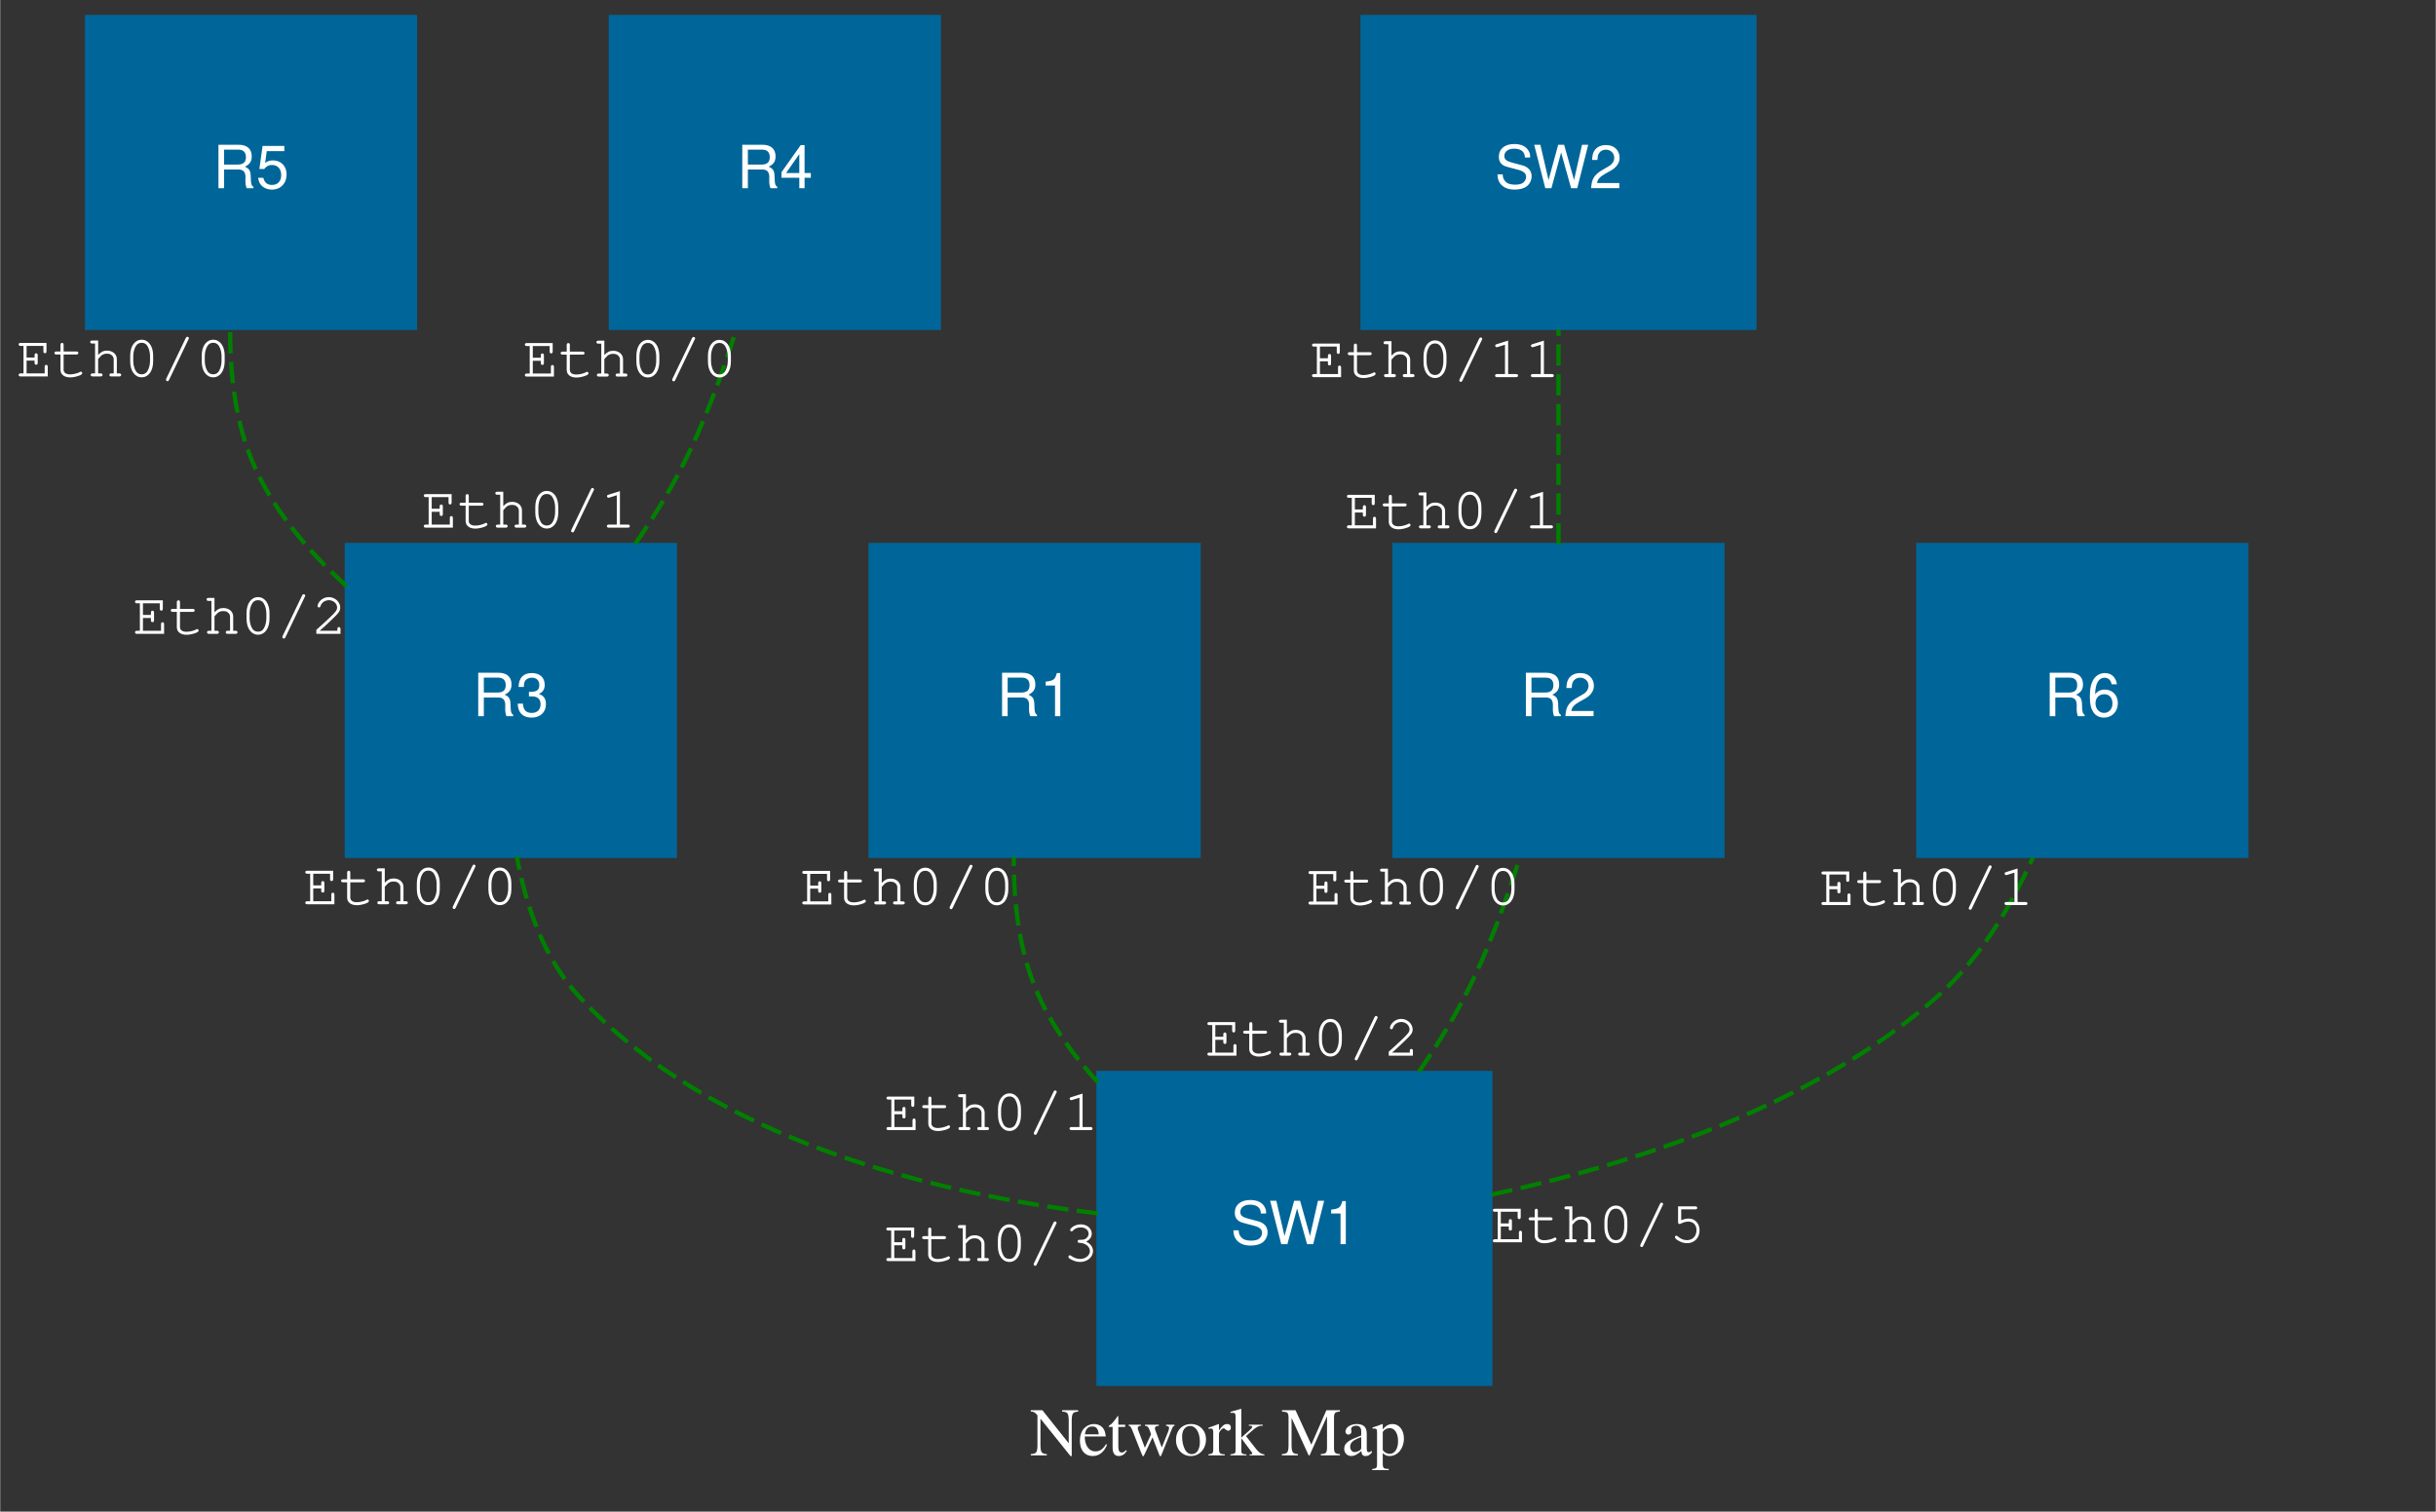
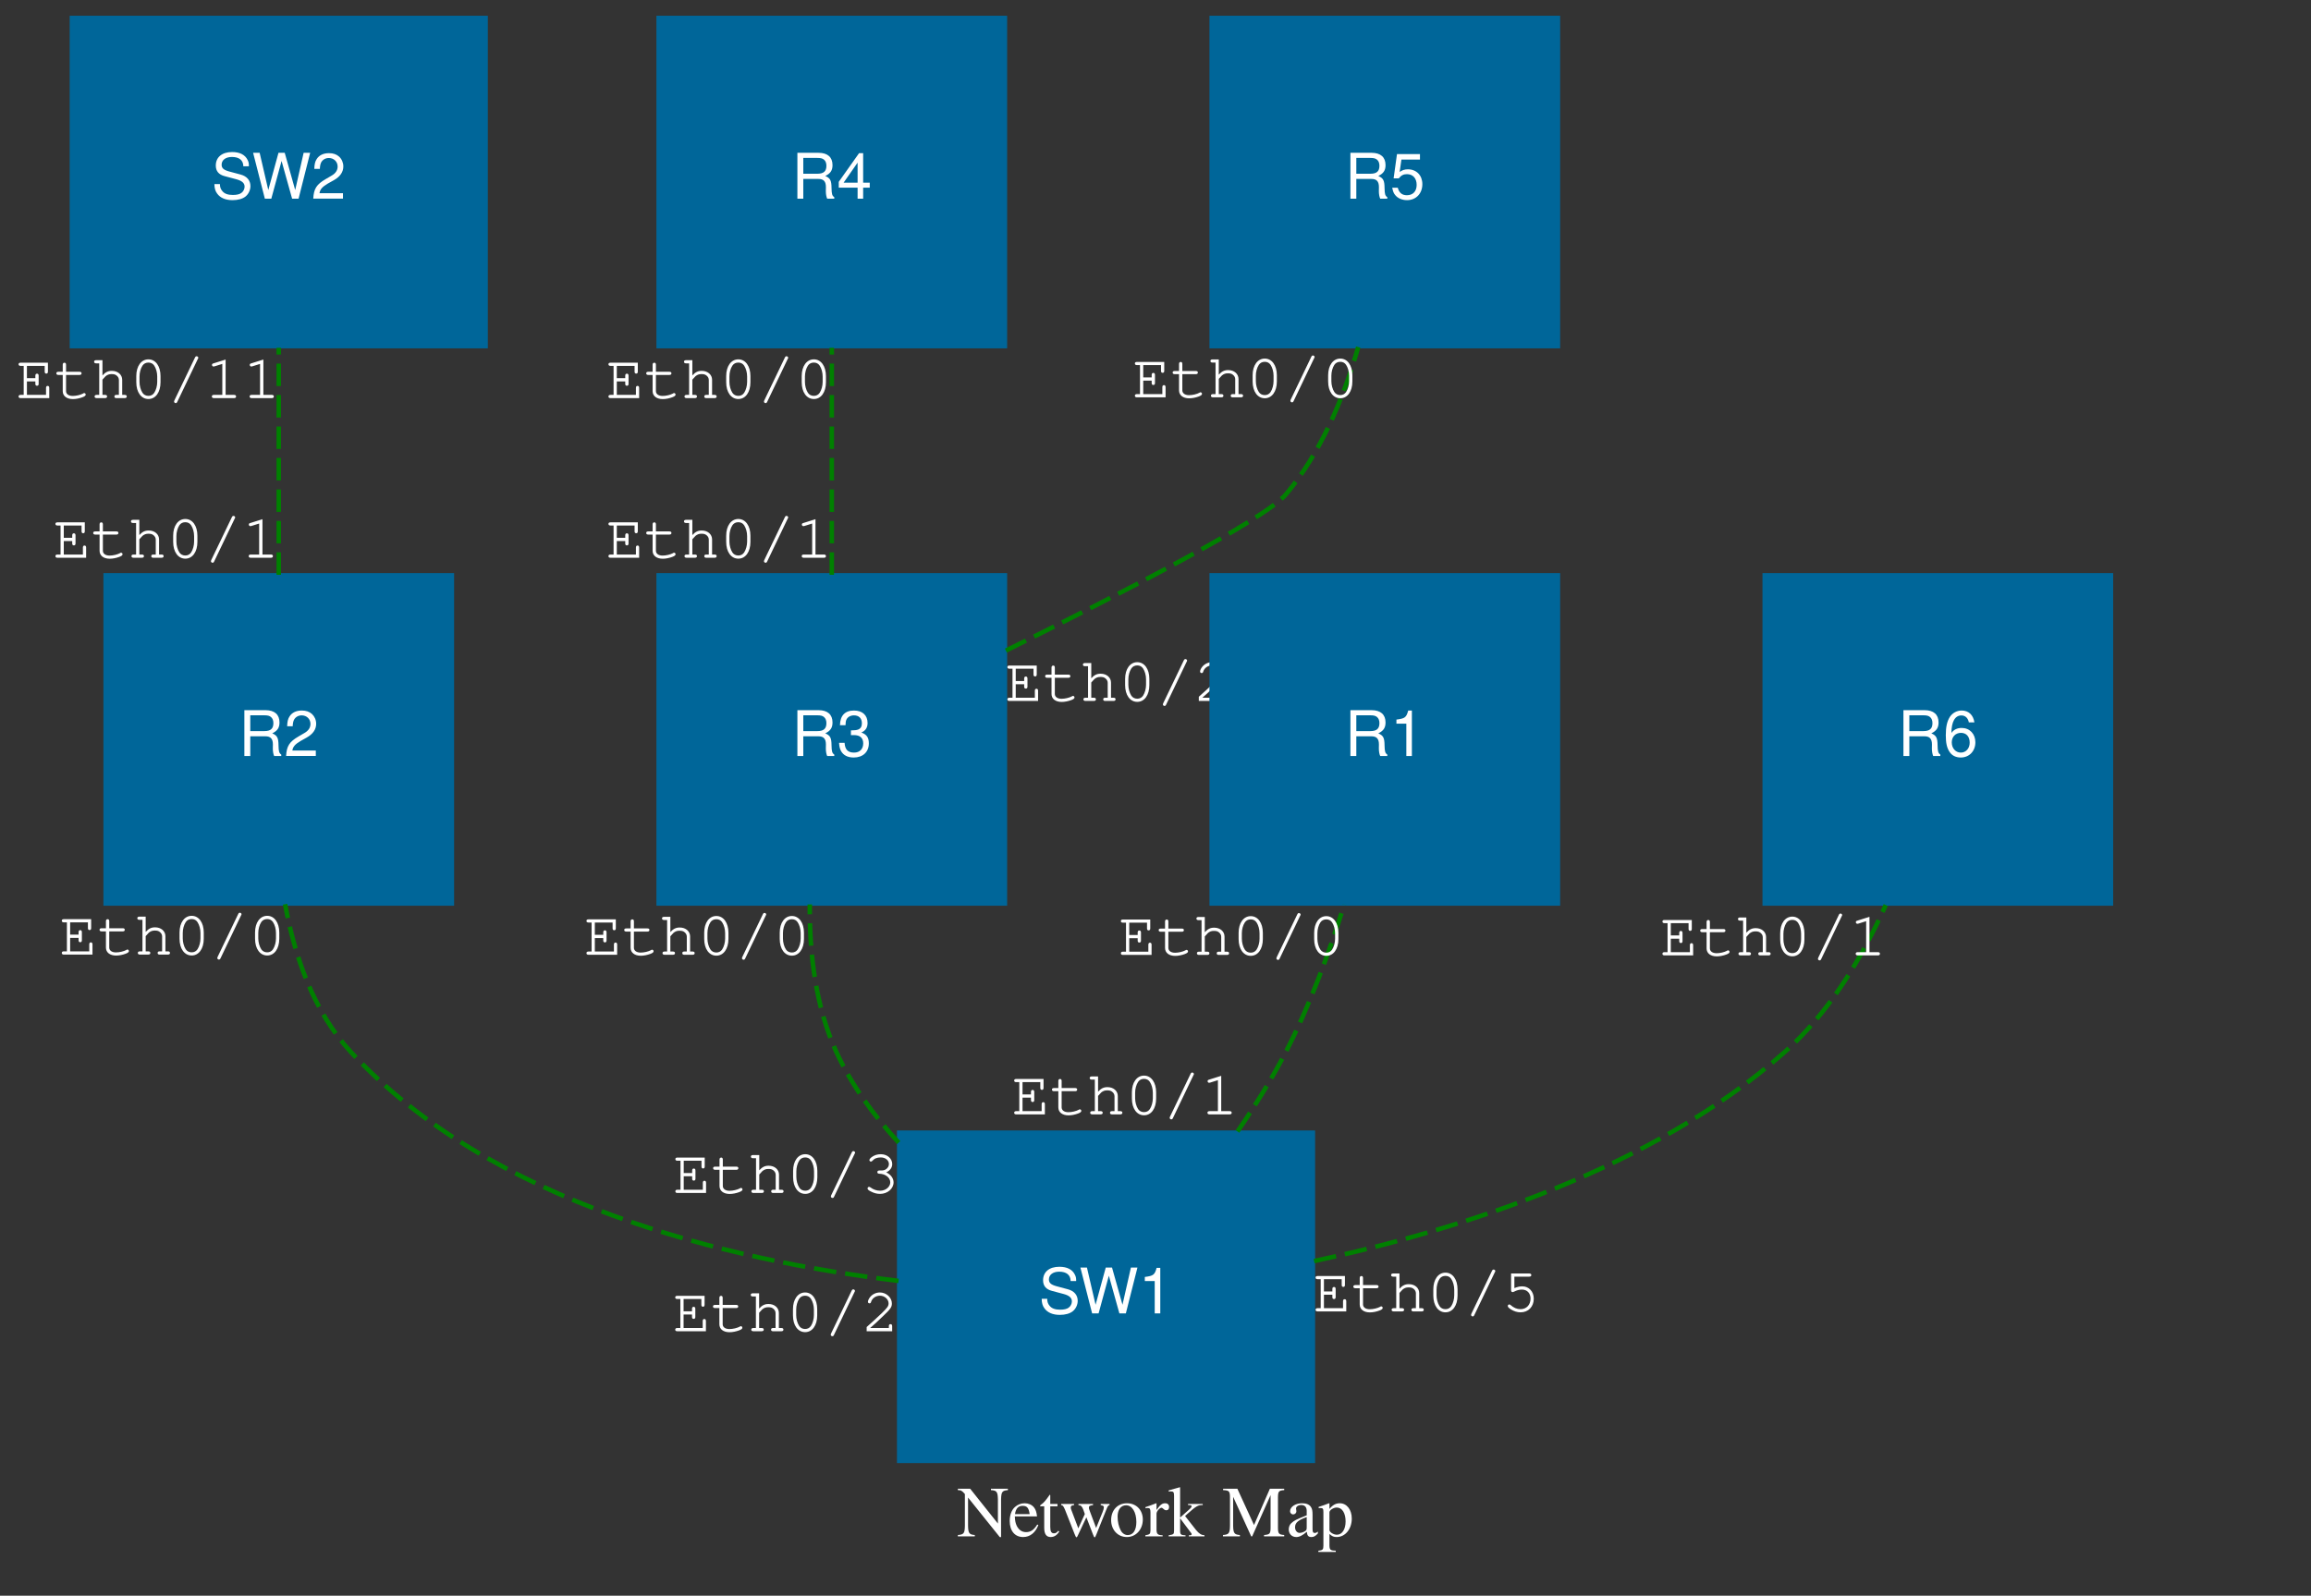
- <svg xmlns="http://www.w3.org/2000/svg" width="572pt" height="355pt" viewBox="0.00 0.00 571.89 355.00">
+ <svg xmlns="http://www.w3.org/2000/svg" width="514pt" height="355pt" viewBox="0.00 0.00 514.00 355.00">
  <g id="graph0" class="graph" transform="scale(1 1) rotate(0) translate(4 351)">
-     <polygon fill="#333333" stroke="none" points="-4,4 -4,-351 567.891,-351 567.891,4 -4,4" />
-     <text text-anchor="middle" x="281.946" y="-9.2" font-family="Times,serif" font-size="16.00" fill="white">Network Map</text>
+     <polygon fill="#333333" stroke="none" points="-4,4 -4,-351 510,-351 510,4 -4,4" />
+     <text text-anchor="middle" x="253" y="-9.2" font-family="Times,serif" font-size="16.00" fill="white">Network Map</text>
    <g id="node1" class="node">
-       <polygon fill="#006699" stroke="#006699" points="154.391,-223 77.391,-223 77.391,-150 154.391,-150 154.391,-223" />
-       <text text-anchor="middle" x="115.891" y="-182.8" font-family="Helvetica,sans-Serif" font-size="14.00" fill="white">R3</text>
+       <polygon fill="#006699" stroke="#006699" points="104,-347 12,-347 12,-274 104,-274 104,-347" />
+       <text text-anchor="middle" x="58" y="-306.8" font-family="Helvetica,sans-Serif" font-size="14.00" fill="white">SW2</text>
    </g>
    <g id="node2" class="node">
-       <polygon fill="#006699" stroke="#006699" points="93.391,-347 16.391,-347 16.391,-274 93.391,-274 93.391,-347" />
-       <text text-anchor="middle" x="54.891" y="-306.8" font-family="Helvetica,sans-Serif" font-size="14.00" fill="white">R5</text>
+       <polygon fill="#006699" stroke="#006699" points="96.5,-223 19.5,-223 19.5,-150 96.5,-150 96.5,-223" />
+       <text text-anchor="middle" x="58" y="-182.8" font-family="Helvetica,sans-Serif" font-size="14.00" fill="white">R2</text>
+     </g>
+     <g id="edge5" class="edge">
+       <path fill="none" stroke="green" stroke-dasharray="5,2" d="M58,-223.115C58,-239.01 58,-257.704 58,-273.629" />
+       <text text-anchor="middle" x="108" y="-244.8" font-family="Courier,monospace" font-size="14.00" fill="white">            </text>
+       <text text-anchor="middle" x="29" y="-262.429" font-family="Courier,monospace" font-size="14.00" fill="white">Eth0/11</text>
+       <text text-anchor="middle" x="33" y="-226.915" font-family="Courier,monospace" font-size="14.00" fill="white">Eth0/1</text>
+     </g>
+     <g id="node3" class="node">
+       <polygon fill="#006699" stroke="#006699" points="219.5,-347 142.5,-347 142.5,-274 219.5,-274 219.5,-347" />
+       <text text-anchor="middle" x="181" y="-306.8" font-family="Helvetica,sans-Serif" font-size="14.00" fill="white">R4</text>
+     </g>
+     <g id="node4" class="node">
+       <polygon fill="#006699" stroke="#006699" points="219.5,-223 142.5,-223 142.5,-150 219.5,-150 219.5,-223" />
+       <text text-anchor="middle" x="181" y="-182.8" font-family="Helvetica,sans-Serif" font-size="14.00" fill="white">R3</text>
+     </g>
+     <g id="edge6" class="edge">
+       <path fill="none" stroke="green" stroke-dasharray="5,2" d="M181,-223.115C181,-239.01 181,-257.704 181,-273.629" />
+       <text text-anchor="middle" x="231" y="-244.8" font-family="Courier,monospace" font-size="14.00" fill="white">            </text>
+       <text text-anchor="middle" x="156" y="-262.429" font-family="Courier,monospace" font-size="14.00" fill="white">Eth0/0</text>
+       <text text-anchor="middle" x="156" y="-226.915" font-family="Courier,monospace" font-size="14.00" fill="white">Eth0/1</text>
+     </g>
+     <g id="node5" class="node">
+       <polygon fill="#006699" stroke="#006699" points="342.5,-347 265.5,-347 265.5,-274 342.5,-274 342.5,-347" />
+       <text text-anchor="middle" x="304" y="-306.8" font-family="Helvetica,sans-Serif" font-size="14.00" fill="white">R5</text>
    </g>
    <g id="edge7" class="edge">
-       <path fill="none" stroke="green" stroke-dasharray="5,2" d="M77.318,-213.341C68.705,-221.136 60.705,-230.464 55.891,-241 51.294,-251.061 49.905,-262.852 50,-273.788" />
-       <text text-anchor="middle" x="105.891" y="-244.8" font-family="Courier,monospace" font-size="14.00" fill="white">            </text>
-       <text text-anchor="middle" x="25" y="-262.588" font-family="Courier,monospace" font-size="14.00" fill="white">Eth0/0</text>
-       <text text-anchor="middle" x="52.318" y="-202.141" font-family="Courier,monospace" font-size="14.00" fill="white">Eth0/2</text>
-     </g>
-     <g id="node4" class="node">
-       <polygon fill="#006699" stroke="#006699" points="216.391,-347 139.391,-347 139.391,-274 216.391,-274 216.391,-347" />
-       <text text-anchor="middle" x="177.891" y="-306.8" font-family="Helvetica,sans-Serif" font-size="14.00" fill="white">R4</text>
-     </g>
-     <g id="edge6" class="edge">
-       <path fill="none" stroke="green" stroke-dasharray="5,2" d="M145.126,-223.279C149.066,-229.007 152.807,-235.023 155.891,-241 161.161,-251.212 165.484,-262.931 168.861,-273.755" />
-       <text text-anchor="middle" x="212.891" y="-244.8" font-family="Courier,monospace" font-size="14.00" fill="white">            </text>
-       <text text-anchor="middle" x="143.861" y="-262.555" font-family="Courier,monospace" font-size="14.00" fill="white">Eth0/0</text>
-       <text text-anchor="middle" x="120.126" y="-227.079" font-family="Courier,monospace" font-size="14.00" fill="white">Eth0/1</text>
-     </g>
-     <g id="node3" class="node">
-       <polygon fill="#006699" stroke="#006699" points="407.891,-347 315.891,-347 315.891,-274 407.891,-274 407.891,-347" />
-       <text text-anchor="middle" x="361.891" y="-306.8" font-family="Helvetica,sans-Serif" font-size="14.00" fill="white">SW2</text>
-     </g>
-     <g id="node5" class="node">
-       <polygon fill="#006699" stroke="#006699" points="277.391,-223 200.391,-223 200.391,-150 277.391,-150 277.391,-223" />
-       <text text-anchor="middle" x="238.891" y="-182.8" font-family="Helvetica,sans-Serif" font-size="14.00" fill="white">R1</text>
+       <path fill="none" stroke="green" stroke-dasharray="5,2" d="M219.724,-206.253C246.247,-219.393 277.429,-235.543 282,-241 289.779,-250.288 294.822,-262.373 298.085,-273.8" />
+       <text text-anchor="middle" x="342" y="-244.8" font-family="Courier,monospace" font-size="14.00" fill="white">            </text>
+       <text text-anchor="middle" x="273.085" y="-262.6" font-family="Courier,monospace" font-size="14.00" fill="white">Eth0/0</text>
+       <text text-anchor="middle" x="244.724" y="-195.053" font-family="Courier,monospace" font-size="14.00" fill="white">Eth0/2</text>
    </g>
    <g id="node6" class="node">
-       <polygon fill="#006699" stroke="#006699" points="400.391,-223 323.391,-223 323.391,-150 400.391,-150 400.391,-223" />
-       <text text-anchor="middle" x="361.891" y="-182.8" font-family="Helvetica,sans-Serif" font-size="14.00" fill="white">R2</text>
-     </g>
-     <g id="edge5" class="edge">
-       <path fill="none" stroke="green" stroke-dasharray="5,2" d="M361.891,-223.115C361.891,-239.01 361.891,-257.704 361.891,-273.629" />
-       <text text-anchor="middle" x="411.891" y="-244.8" font-family="Courier,monospace" font-size="14.00" fill="white">            </text>
-       <text text-anchor="middle" x="332.891" y="-262.429" font-family="Courier,monospace" font-size="14.00" fill="white">Eth0/11</text>
-       <text text-anchor="middle" x="336.891" y="-226.915" font-family="Courier,monospace" font-size="14.00" fill="white">Eth0/1</text>
+       <polygon fill="#006699" stroke="#006699" points="342.5,-223 265.5,-223 265.5,-150 342.5,-150 342.5,-223" />
+       <text text-anchor="middle" x="304" y="-182.8" font-family="Helvetica,sans-Serif" font-size="14.00" fill="white">R1</text>
    </g>
    <g id="node7" class="node">
-       <polygon fill="#006699" stroke="#006699" points="523.391,-223 446.391,-223 446.391,-150 523.391,-150 523.391,-223" />
-       <text text-anchor="middle" x="484.891" y="-182.8" font-family="Helvetica,sans-Serif" font-size="14.00" fill="white">R6</text>
+       <polygon fill="#006699" stroke="#006699" points="465.5,-223 388.5,-223 388.5,-150 465.5,-150 465.5,-223" />
+       <text text-anchor="middle" x="427" y="-182.8" font-family="Helvetica,sans-Serif" font-size="14.00" fill="white">R6</text>
    </g>
    <g id="node8" class="node">
-       <polygon fill="#006699" stroke="#006699" points="345.891,-99 253.891,-99 253.891,-26 345.891,-26 345.891,-99" />
-       <text text-anchor="middle" x="299.891" y="-58.8" font-family="Helvetica,sans-Serif" font-size="14.00" fill="white">SW1</text>
+       <polygon fill="#006699" stroke="#006699" points="288,-99 196,-99 196,-26 288,-26 288,-99" />
+       <text text-anchor="middle" x="242" y="-58.8" font-family="Helvetica,sans-Serif" font-size="14.00" fill="white">SW1</text>
+     </g>
+     <g id="edge2" class="edge">
+       <path fill="none" stroke="green" stroke-dasharray="5,2" d="M195.85,-66.031C157.833,-70.624 105.266,-83.167 74,-117 65.794,-125.879 61.542,-138.135 59.413,-149.829" />
+       <text text-anchor="middle" x="124" y="-120.8" font-family="Courier,monospace" font-size="14.00" fill="white">            </text>
+       <text text-anchor="middle" x="34.413" y="-138.629" font-family="Courier,monospace" font-size="14.00" fill="white">Eth0/0</text>
+       <text text-anchor="middle" x="170.85" y="-54.831" font-family="Courier,monospace" font-size="14.00" fill="white">Eth0/2</text>
    </g>
    <g id="edge3" class="edge">
-       <path fill="none" stroke="green" stroke-dasharray="5,2" d="M253.741,-66.031C215.724,-70.624 163.157,-83.167 131.891,-117 123.685,-125.879 119.433,-138.135 117.305,-149.829" />
-       <text text-anchor="middle" x="181.891" y="-120.8" font-family="Courier,monospace" font-size="14.00" fill="white">            </text>
-       <text text-anchor="middle" x="92.305" y="-138.629" font-family="Courier,monospace" font-size="14.00" fill="white">Eth0/0</text>
-       <text text-anchor="middle" x="228.741" y="-54.831" font-family="Courier,monospace" font-size="14.00" fill="white">Eth0/3</text>
+       <path fill="none" stroke="green" stroke-dasharray="5,2" d="M195.881,-96.793C190.284,-102.865 185.364,-109.638 182,-117 177.403,-127.061 176.014,-138.852 176.109,-149.788" />
+       <text text-anchor="middle" x="232" y="-120.8" font-family="Courier,monospace" font-size="14.00" fill="white">            </text>
+       <text text-anchor="middle" x="151.109" y="-138.588" font-family="Courier,monospace" font-size="14.00" fill="white">Eth0/0</text>
+       <text text-anchor="middle" x="170.881" y="-85.593" font-family="Courier,monospace" font-size="14.00" fill="white">Eth0/3</text>
    </g>
    <g id="edge1" class="edge">
-       <path fill="none" stroke="green" stroke-dasharray="5,2" d="M253.772,-96.793C248.175,-102.865 243.255,-109.638 239.891,-117 235.294,-127.061 233.905,-138.852 234,-149.788" />
-       <text text-anchor="middle" x="289.891" y="-120.8" font-family="Courier,monospace" font-size="14.00" fill="white">            </text>
-       <text text-anchor="middle" x="209" y="-138.588" font-family="Courier,monospace" font-size="14.00" fill="white">Eth0/0</text>
-       <text text-anchor="middle" x="228.772" y="-85.593" font-family="Courier,monospace" font-size="14.00" fill="white">Eth0/1</text>
-     </g>
-     <g id="edge2" class="edge">
-       <path fill="none" stroke="green" stroke-dasharray="5,2" d="M329.126,-99.278C333.066,-105.007 336.807,-111.023 339.891,-117 345.161,-127.212 349.484,-138.931 352.861,-149.755" />
-       <text text-anchor="middle" x="396.891" y="-120.8" font-family="Courier,monospace" font-size="14.00" fill="white">            </text>
-       <text text-anchor="middle" x="327.861" y="-138.555" font-family="Courier,monospace" font-size="14.00" fill="white">Eth0/0</text>
-       <text text-anchor="middle" x="304.126" y="-103.079" font-family="Courier,monospace" font-size="14.00" fill="white">Eth0/2</text>
+       <path fill="none" stroke="green" stroke-dasharray="5,2" d="M271.235,-99.278C275.175,-105.007 278.915,-111.023 282,-117 287.27,-127.212 291.593,-138.931 294.97,-149.755" />
+       <text text-anchor="middle" x="339" y="-120.8" font-family="Courier,monospace" font-size="14.00" fill="white">            </text>
+       <text text-anchor="middle" x="269.97" y="-138.555" font-family="Courier,monospace" font-size="14.00" fill="white">Eth0/0</text>
+       <text text-anchor="middle" x="246.235" y="-103.079" font-family="Courier,monospace" font-size="14.00" fill="white">Eth0/1</text>
    </g>
    <g id="edge4" class="edge">
-       <path fill="none" stroke="green" stroke-dasharray="5,2" d="M346.163,-70.441C378.719,-77.399 421.546,-90.987 450.891,-117 460.727,-125.719 468.04,-137.939 473.311,-149.648" />
-       <text text-anchor="middle" x="513.891" y="-120.8" font-family="Courier,monospace" font-size="14.00" fill="white">            </text>
-       <text text-anchor="middle" x="448.311" y="-138.448" font-family="Courier,monospace" font-size="14.00" fill="white">Eth0/1</text>
-       <text text-anchor="middle" x="371.163" y="-59.24" font-family="Courier,monospace" font-size="14.00" fill="white">Eth0/5</text>
+       <path fill="none" stroke="green" stroke-dasharray="5,2" d="M288.272,-70.441C320.828,-77.399 363.655,-90.987 393,-117 402.836,-125.719 410.149,-137.939 415.42,-149.648" />
+       <text text-anchor="middle" x="456" y="-120.8" font-family="Courier,monospace" font-size="14.00" fill="white">            </text>
+       <text text-anchor="middle" x="390.42" y="-138.448" font-family="Courier,monospace" font-size="14.00" fill="white">Eth0/1</text>
+       <text text-anchor="middle" x="313.272" y="-59.24" font-family="Courier,monospace" font-size="14.00" fill="white">Eth0/5</text>
    </g>
  </g>
</svg>
